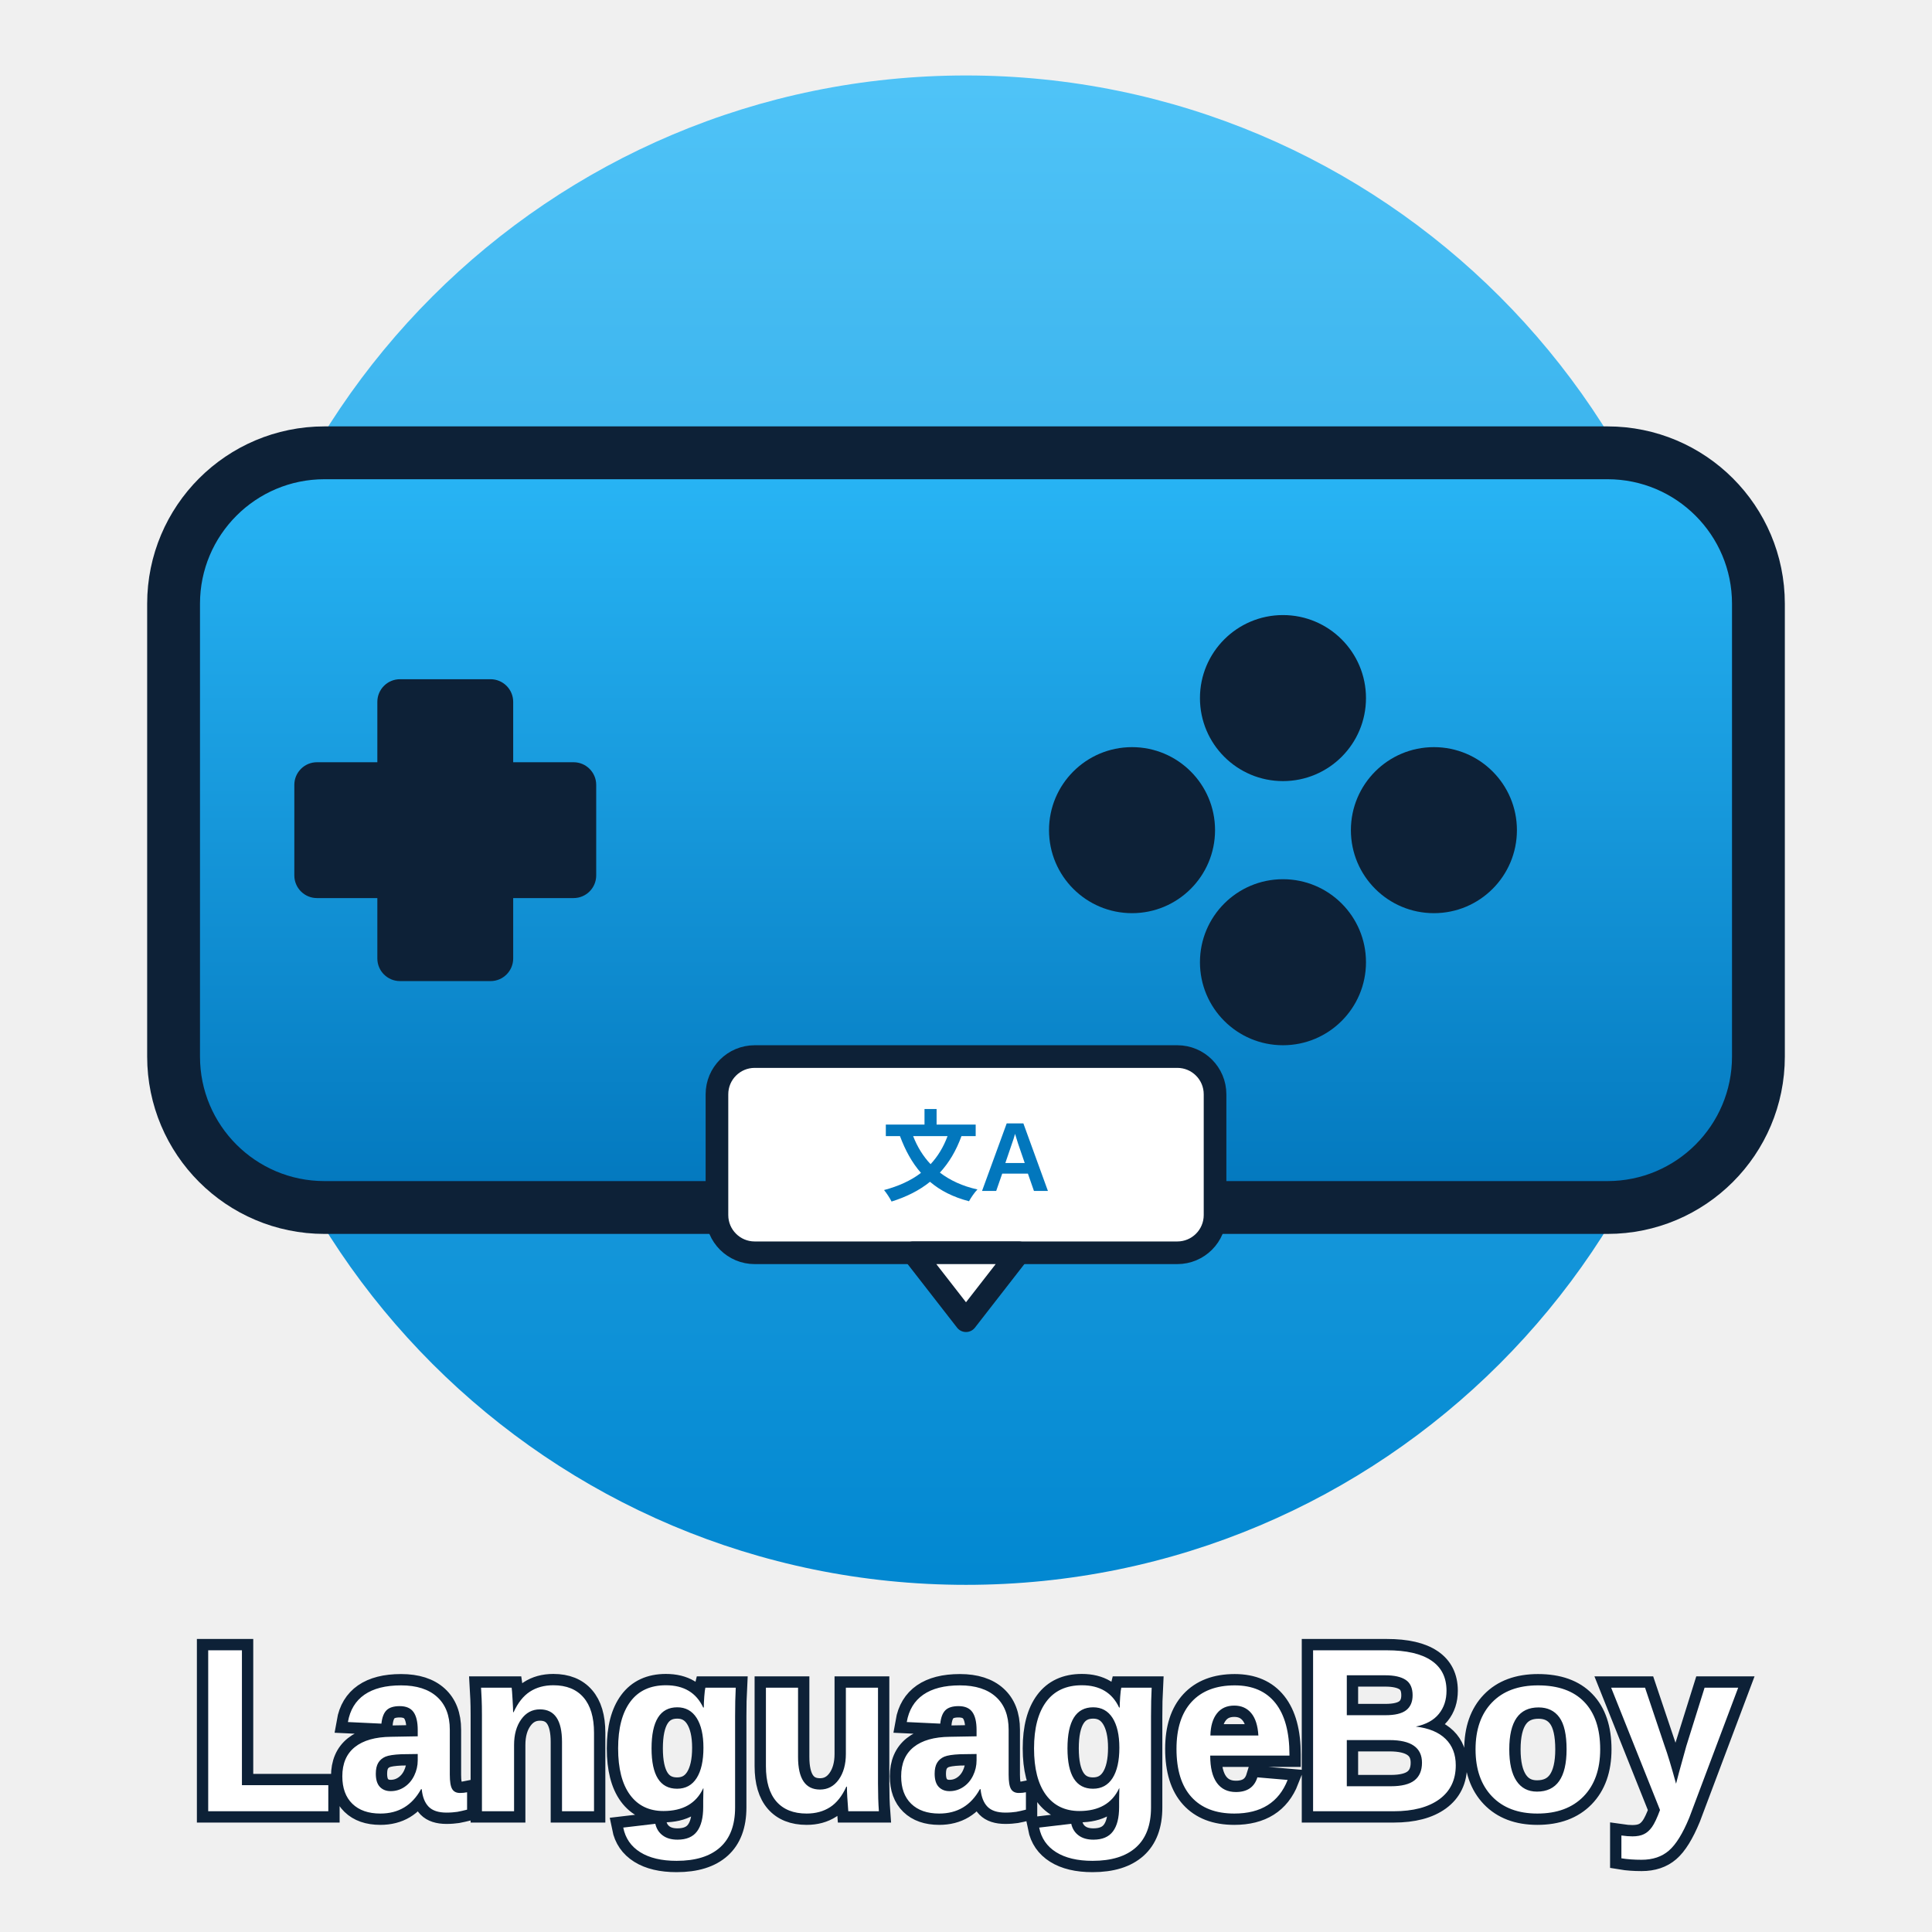
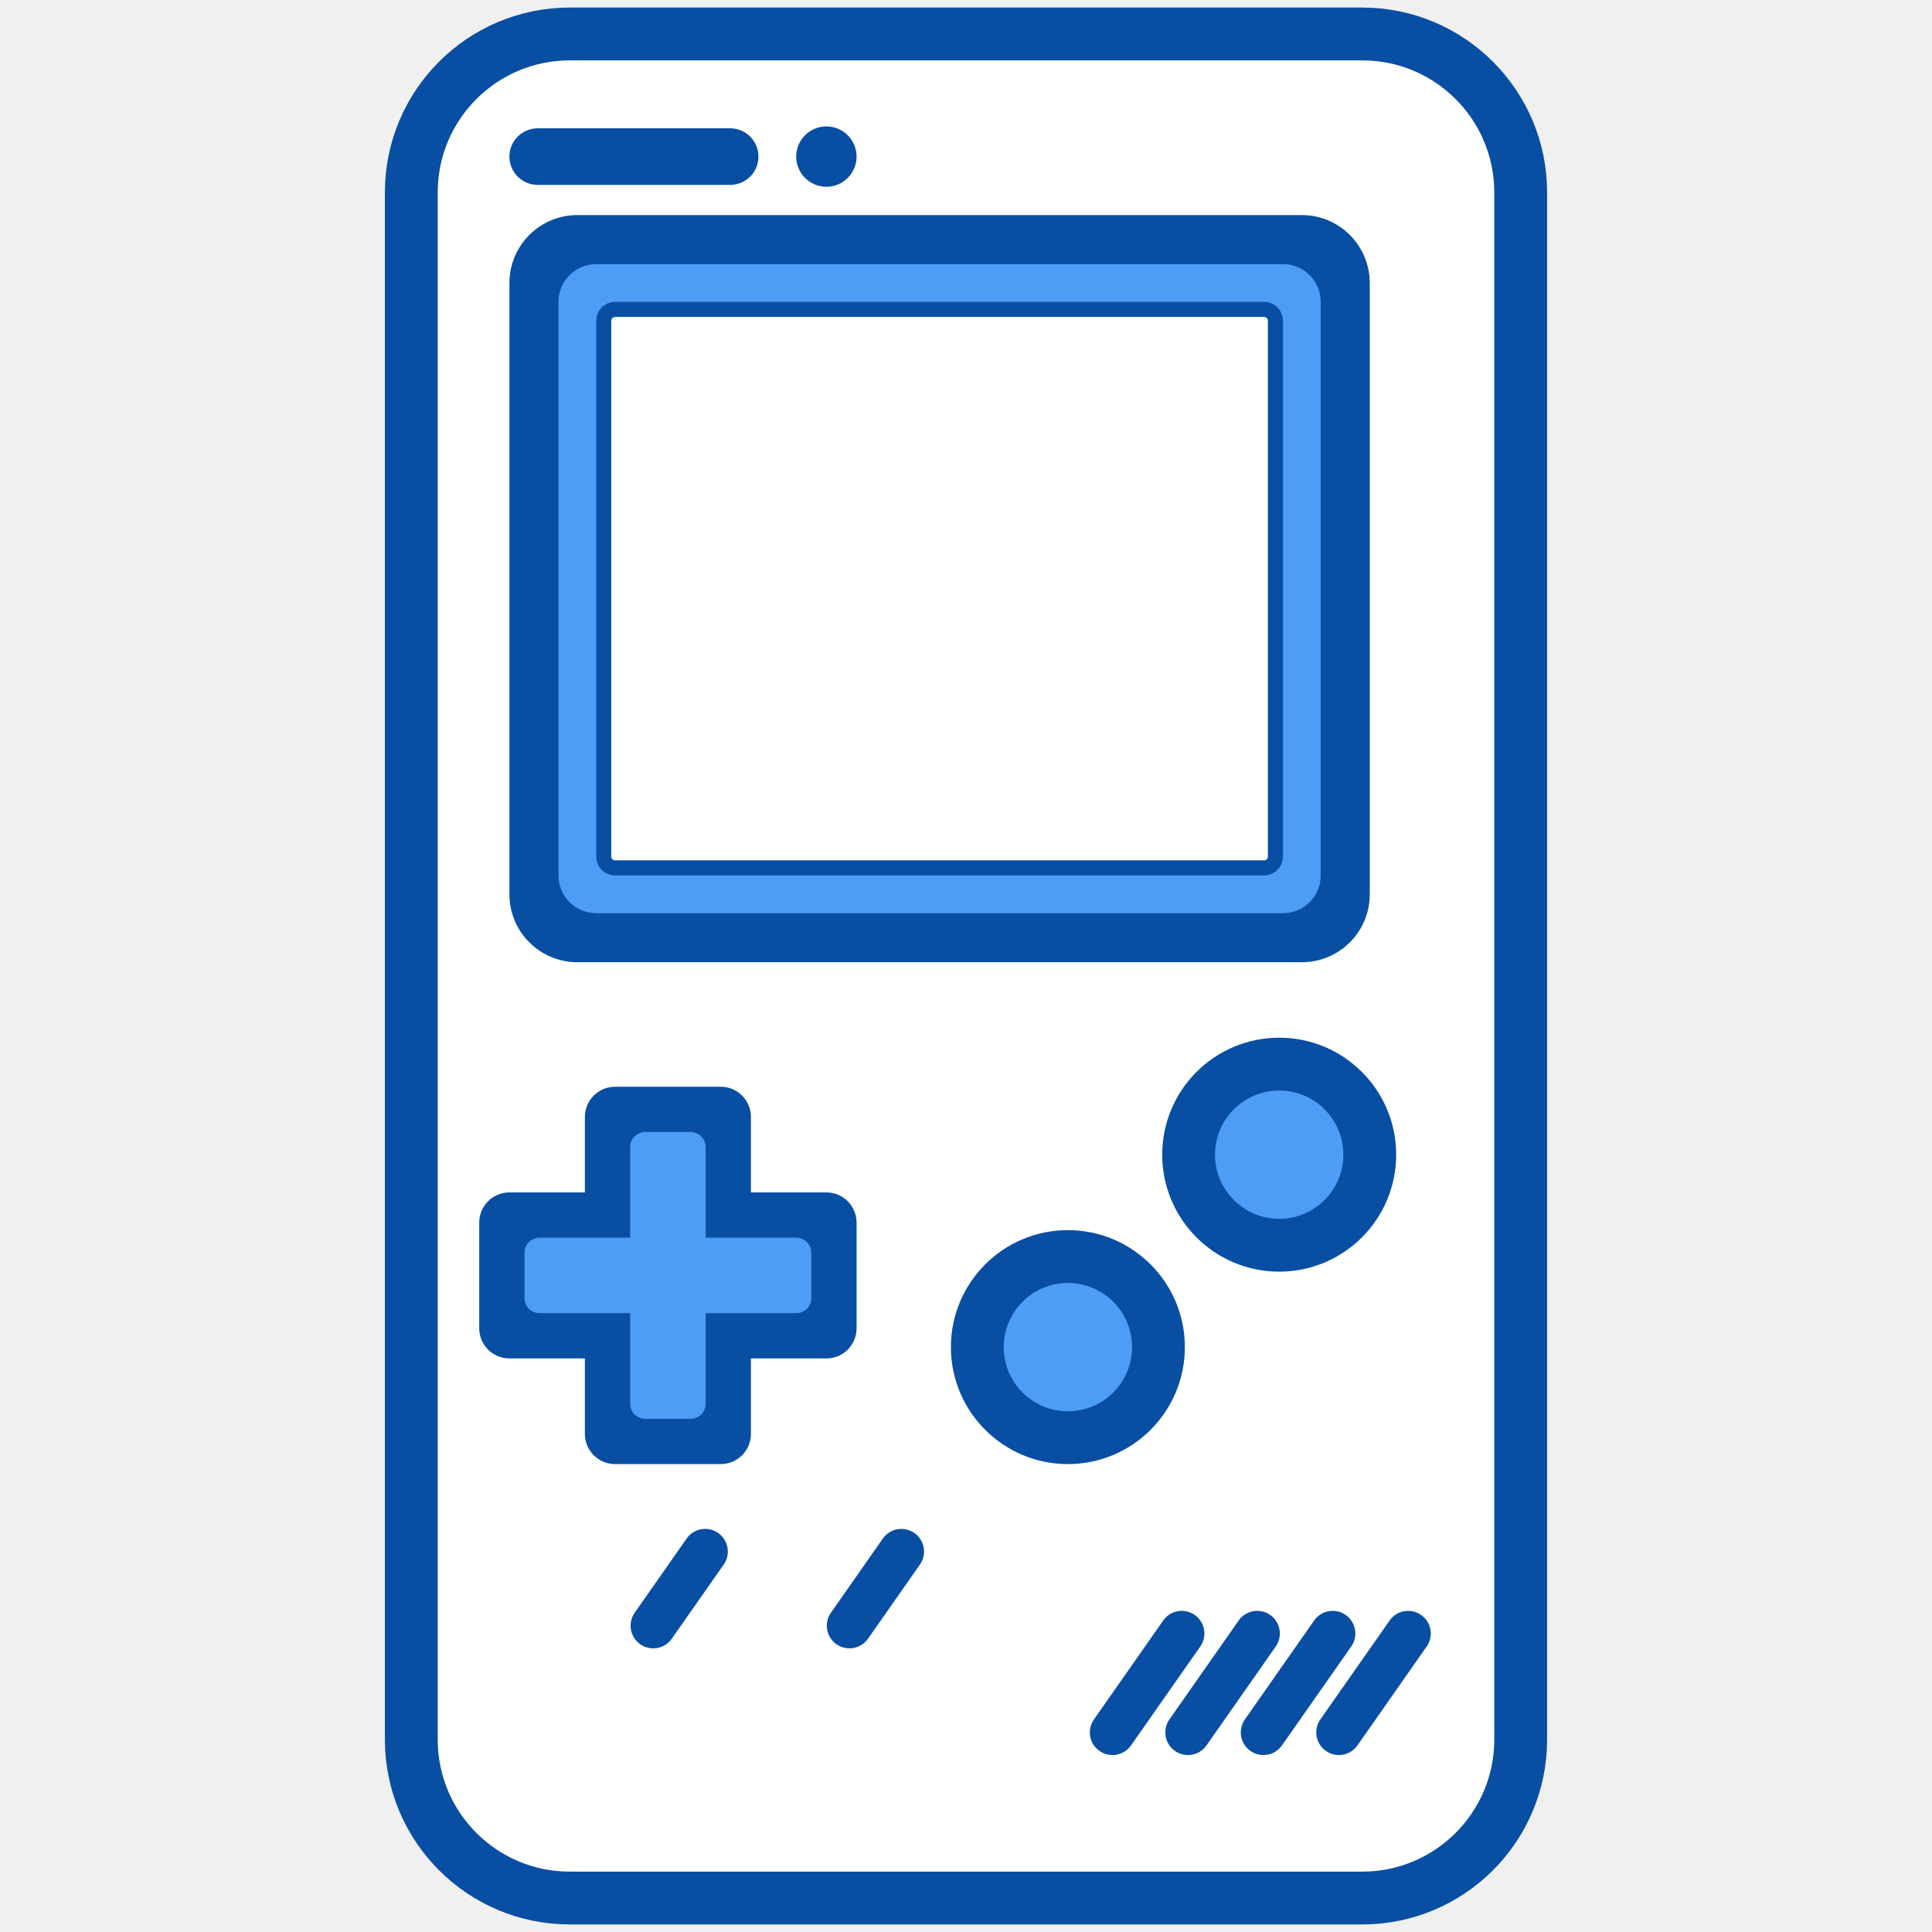
- <svg xmlns="http://www.w3.org/2000/svg" viewBox="0 0 512 512">
-   <defs>
-     <linearGradient id="bg" x1="0" y1="0" x2="0" y2="1">
-       <stop offset="0%" stop-color="#4fc3f7" />
-       <stop offset="100%" stop-color="#0288d1" />
-     </linearGradient>
-     <linearGradient id="pad" x1="0" y1="0" x2="0" y2="1">
-       <stop offset="0%" stop-color="#29b6f6" />
-       <stop offset="100%" stop-color="#0277bd" />
-     </linearGradient>
-   </defs>
-   <circle cx="256" cy="220" r="200" fill="url(#bg)" />
-   <rect x="46" y="120" width="420" height="200" rx="40" fill="url(#pad)" stroke="#0d2137" stroke-width="14" />
-   <g fill="#0d2137">
-     <rect x="100" y="180" width="36" height="80" rx="6" />
-     <rect x="78" y="202" width="80" height="36" rx="6" />
+ <svg xmlns="http://www.w3.org/2000/svg" viewBox="0 0 512 512" role="img" aria-labelledby="languageboy-title languageboy-desc">
+   <g stroke-linejoin="round" stroke-linecap="round">
+     <rect x="109" y="9" width="294" height="494" rx="42" fill="#ffffff" stroke="#084fa3" stroke-width="14" />
+     <rect x="135" y="34" width="66" height="15" rx="7.5" fill="#084fa3" />
+     <circle cx="219" cy="41.5" r="8" fill="#084fa3" />
+     <rect x="135" y="57" width="228" height="198" rx="18" fill="#084fa3" />
+     <rect x="148" y="70" width="202" height="172" rx="10" fill="#4d9df7" />
+     <rect x="160" y="82" width="178" height="148" rx="3" fill="#ffffff" stroke="#084fa3" stroke-width="4" />
+     <rect x="155" y="288" width="44" height="100" rx="8" fill="#084fa3" />
+     <rect x="127" y="316" width="100" height="44" rx="8" fill="#084fa3" />
+     <rect x="167" y="300" width="20" height="76" rx="4" fill="#4d9df7" />
+     <rect x="139" y="328" width="76" height="20" rx="4" fill="#4d9df7" />
+     <circle cx="283" cy="357" r="31" fill="#084fa3" />
+     <circle cx="283" cy="357" r="17" fill="#4d9df7" />
+     <circle cx="339" cy="306" r="31" fill="#084fa3" />
+     <circle cx="339" cy="306" r="17" fill="#4d9df7" />
+     <rect x="174" y="403" width="12" height="36" rx="6" fill="#084fa3" transform="rotate(35 180 421)" />
+     <rect x="226" y="403" width="12" height="36" rx="6" fill="#084fa3" transform="rotate(35 232 421)" />
+     <rect x="298" y="424" width="12" height="44" rx="6" fill="#084fa3" transform="rotate(35 304 446)" />
+     <rect x="318" y="424" width="12" height="44" rx="6" fill="#084fa3" transform="rotate(35 324 446)" />
+     <rect x="338" y="424" width="12" height="44" rx="6" fill="#084fa3" transform="rotate(35 344 446)" />
+     <rect x="358" y="424" width="12" height="44" rx="6" fill="#084fa3" transform="rotate(35 364 446)" />
  </g>
-   <g fill="#0d2137">
-     <circle cx="340" cy="185" r="22" />
-     <circle cx="380" cy="220" r="22" />
-     <circle cx="340" cy="255" r="22" />
-     <circle cx="300" cy="220" r="22" />
-   </g>
-   <g transform="translate(190,280)">
-     <rect x="0" y="0" width="132" height="52" rx="10" fill="#fff" stroke="#0d2137" stroke-width="6" />
-     <polygon points="52,52 66,70 80,52" fill="#fff" stroke="#0d2137" stroke-width="6" stroke-linejoin="round" />
-     <text x="66" y="36" text-anchor="middle" font-family="Arial,sans-serif" font-weight="bold" font-size="26" fill="#0277bd">文A</text>
-   </g>
-   <text x="256" y="480" text-anchor="middle" font-family="Arial Black,Arial,sans-serif" font-weight="900" font-size="62" fill="#fff" stroke="#0d2137" stroke-width="6" paint-order="stroke">LanguageBoy</text>
</svg>
